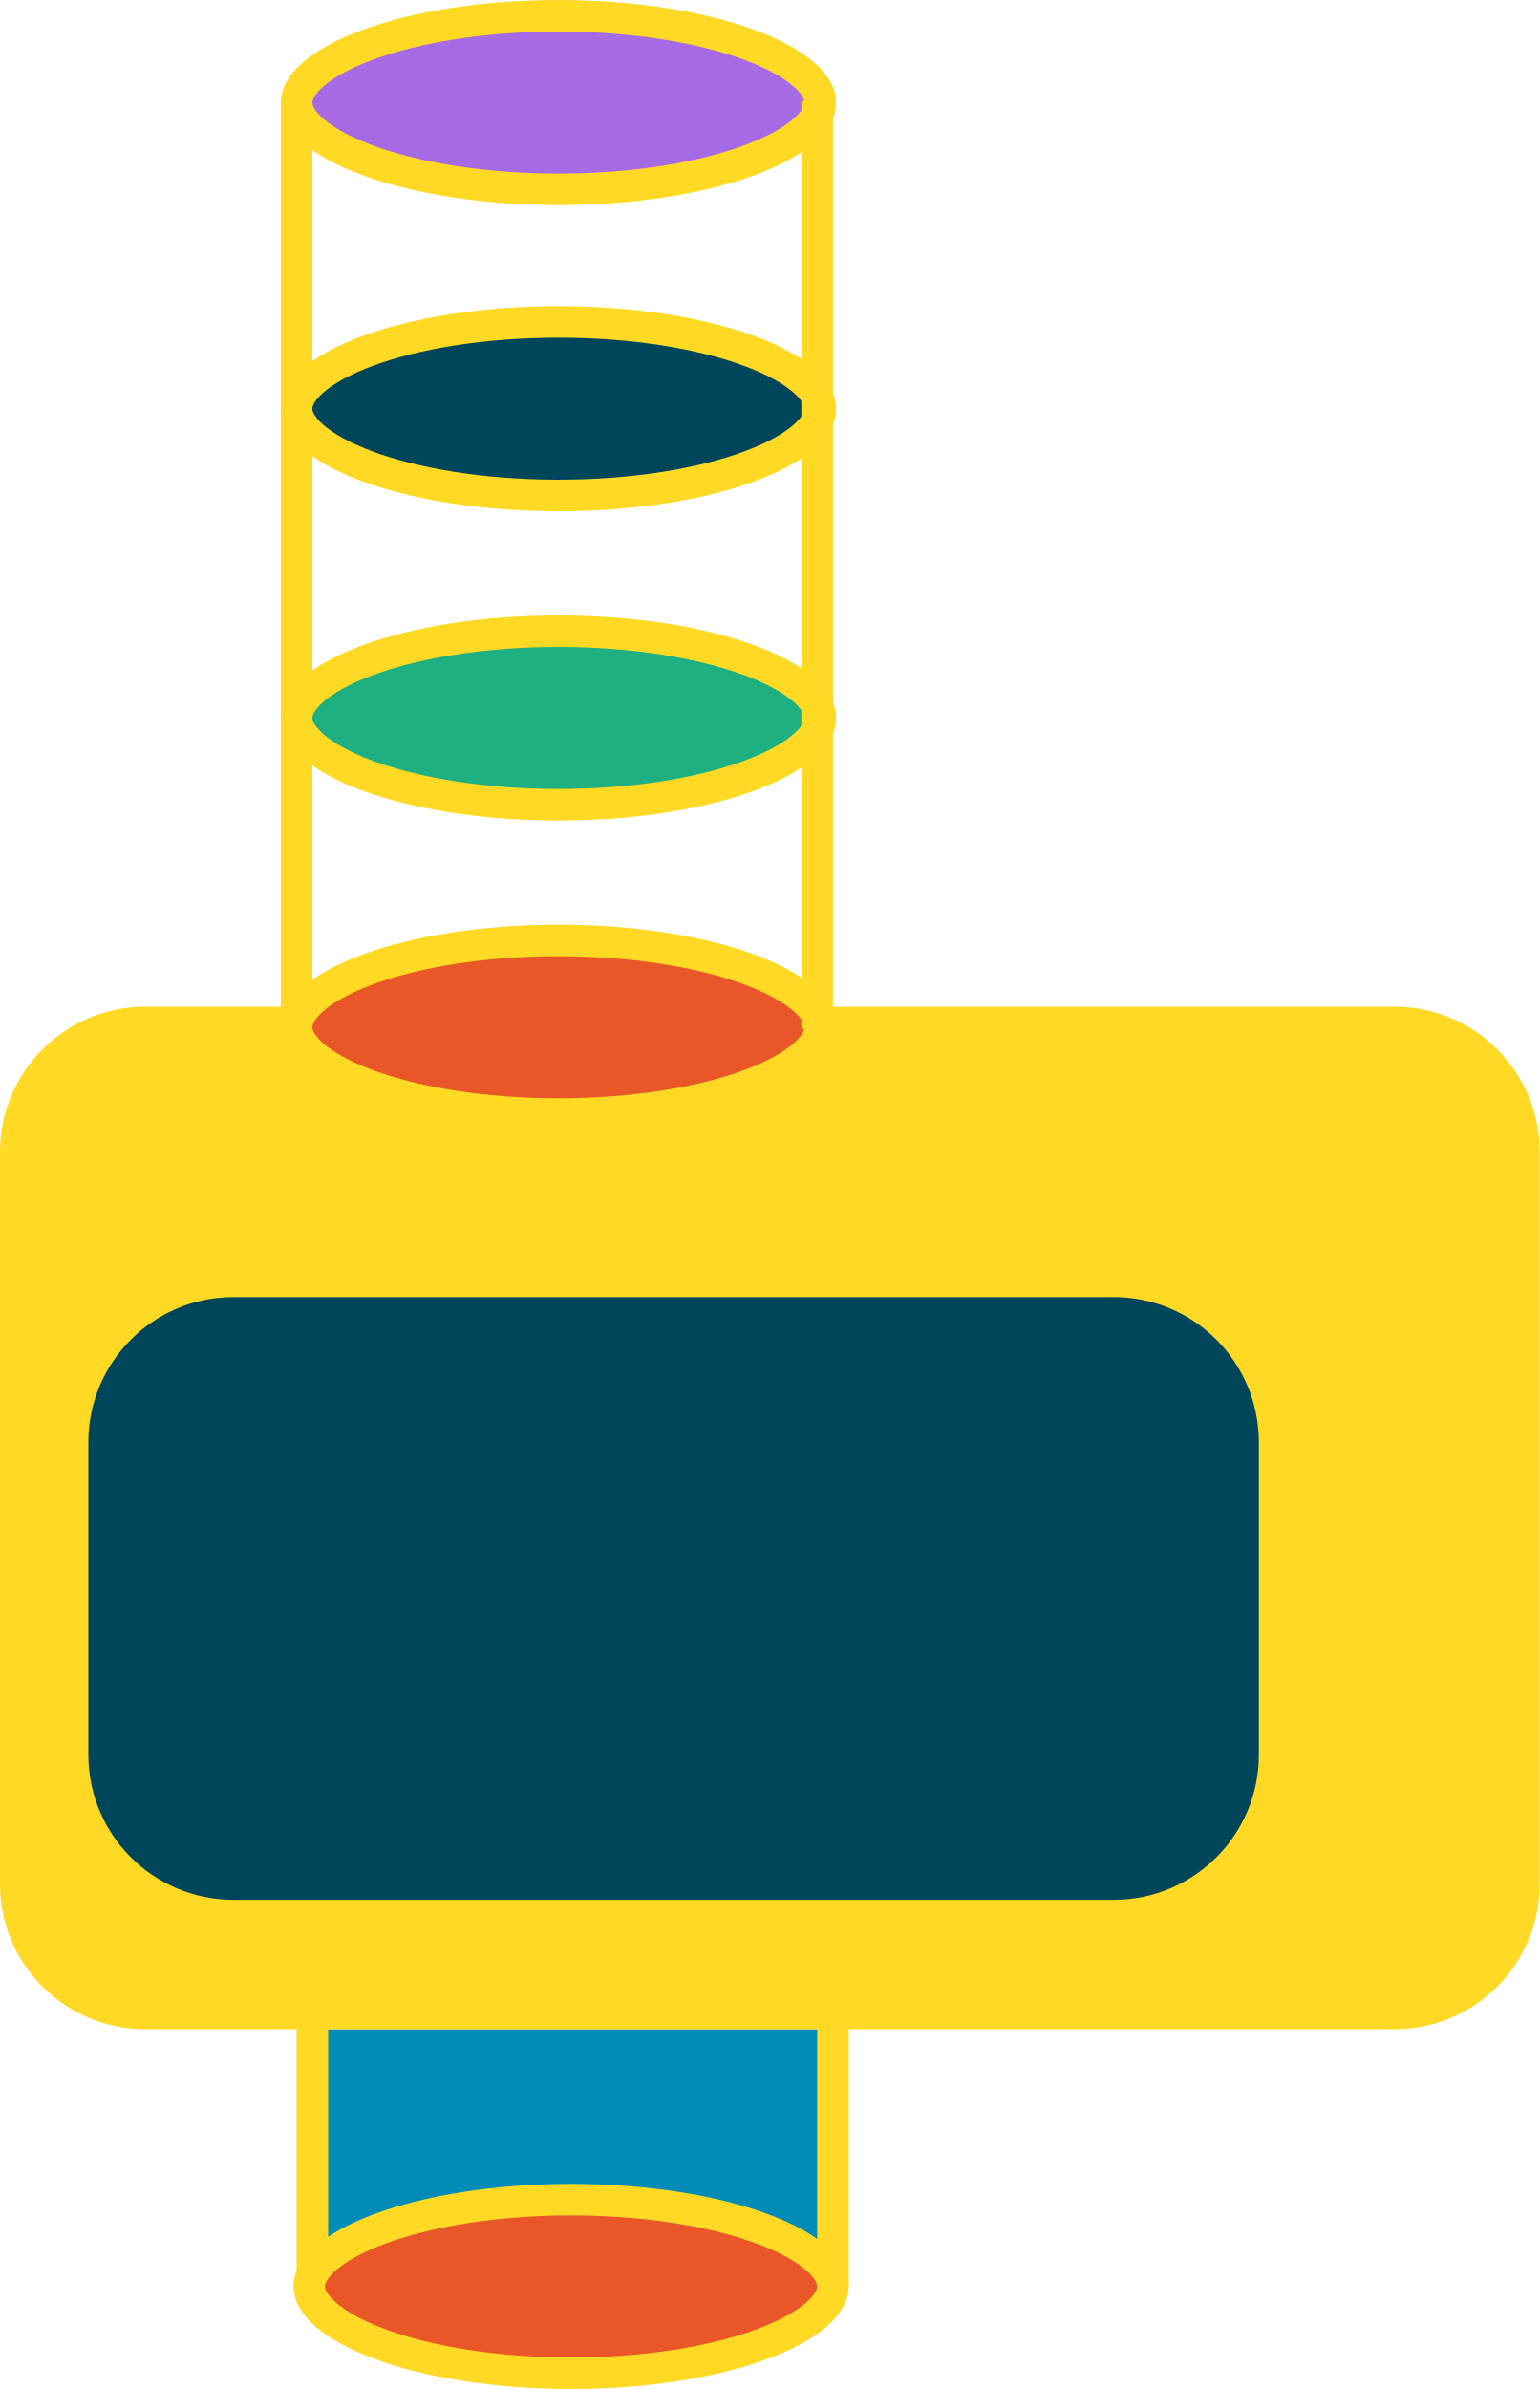
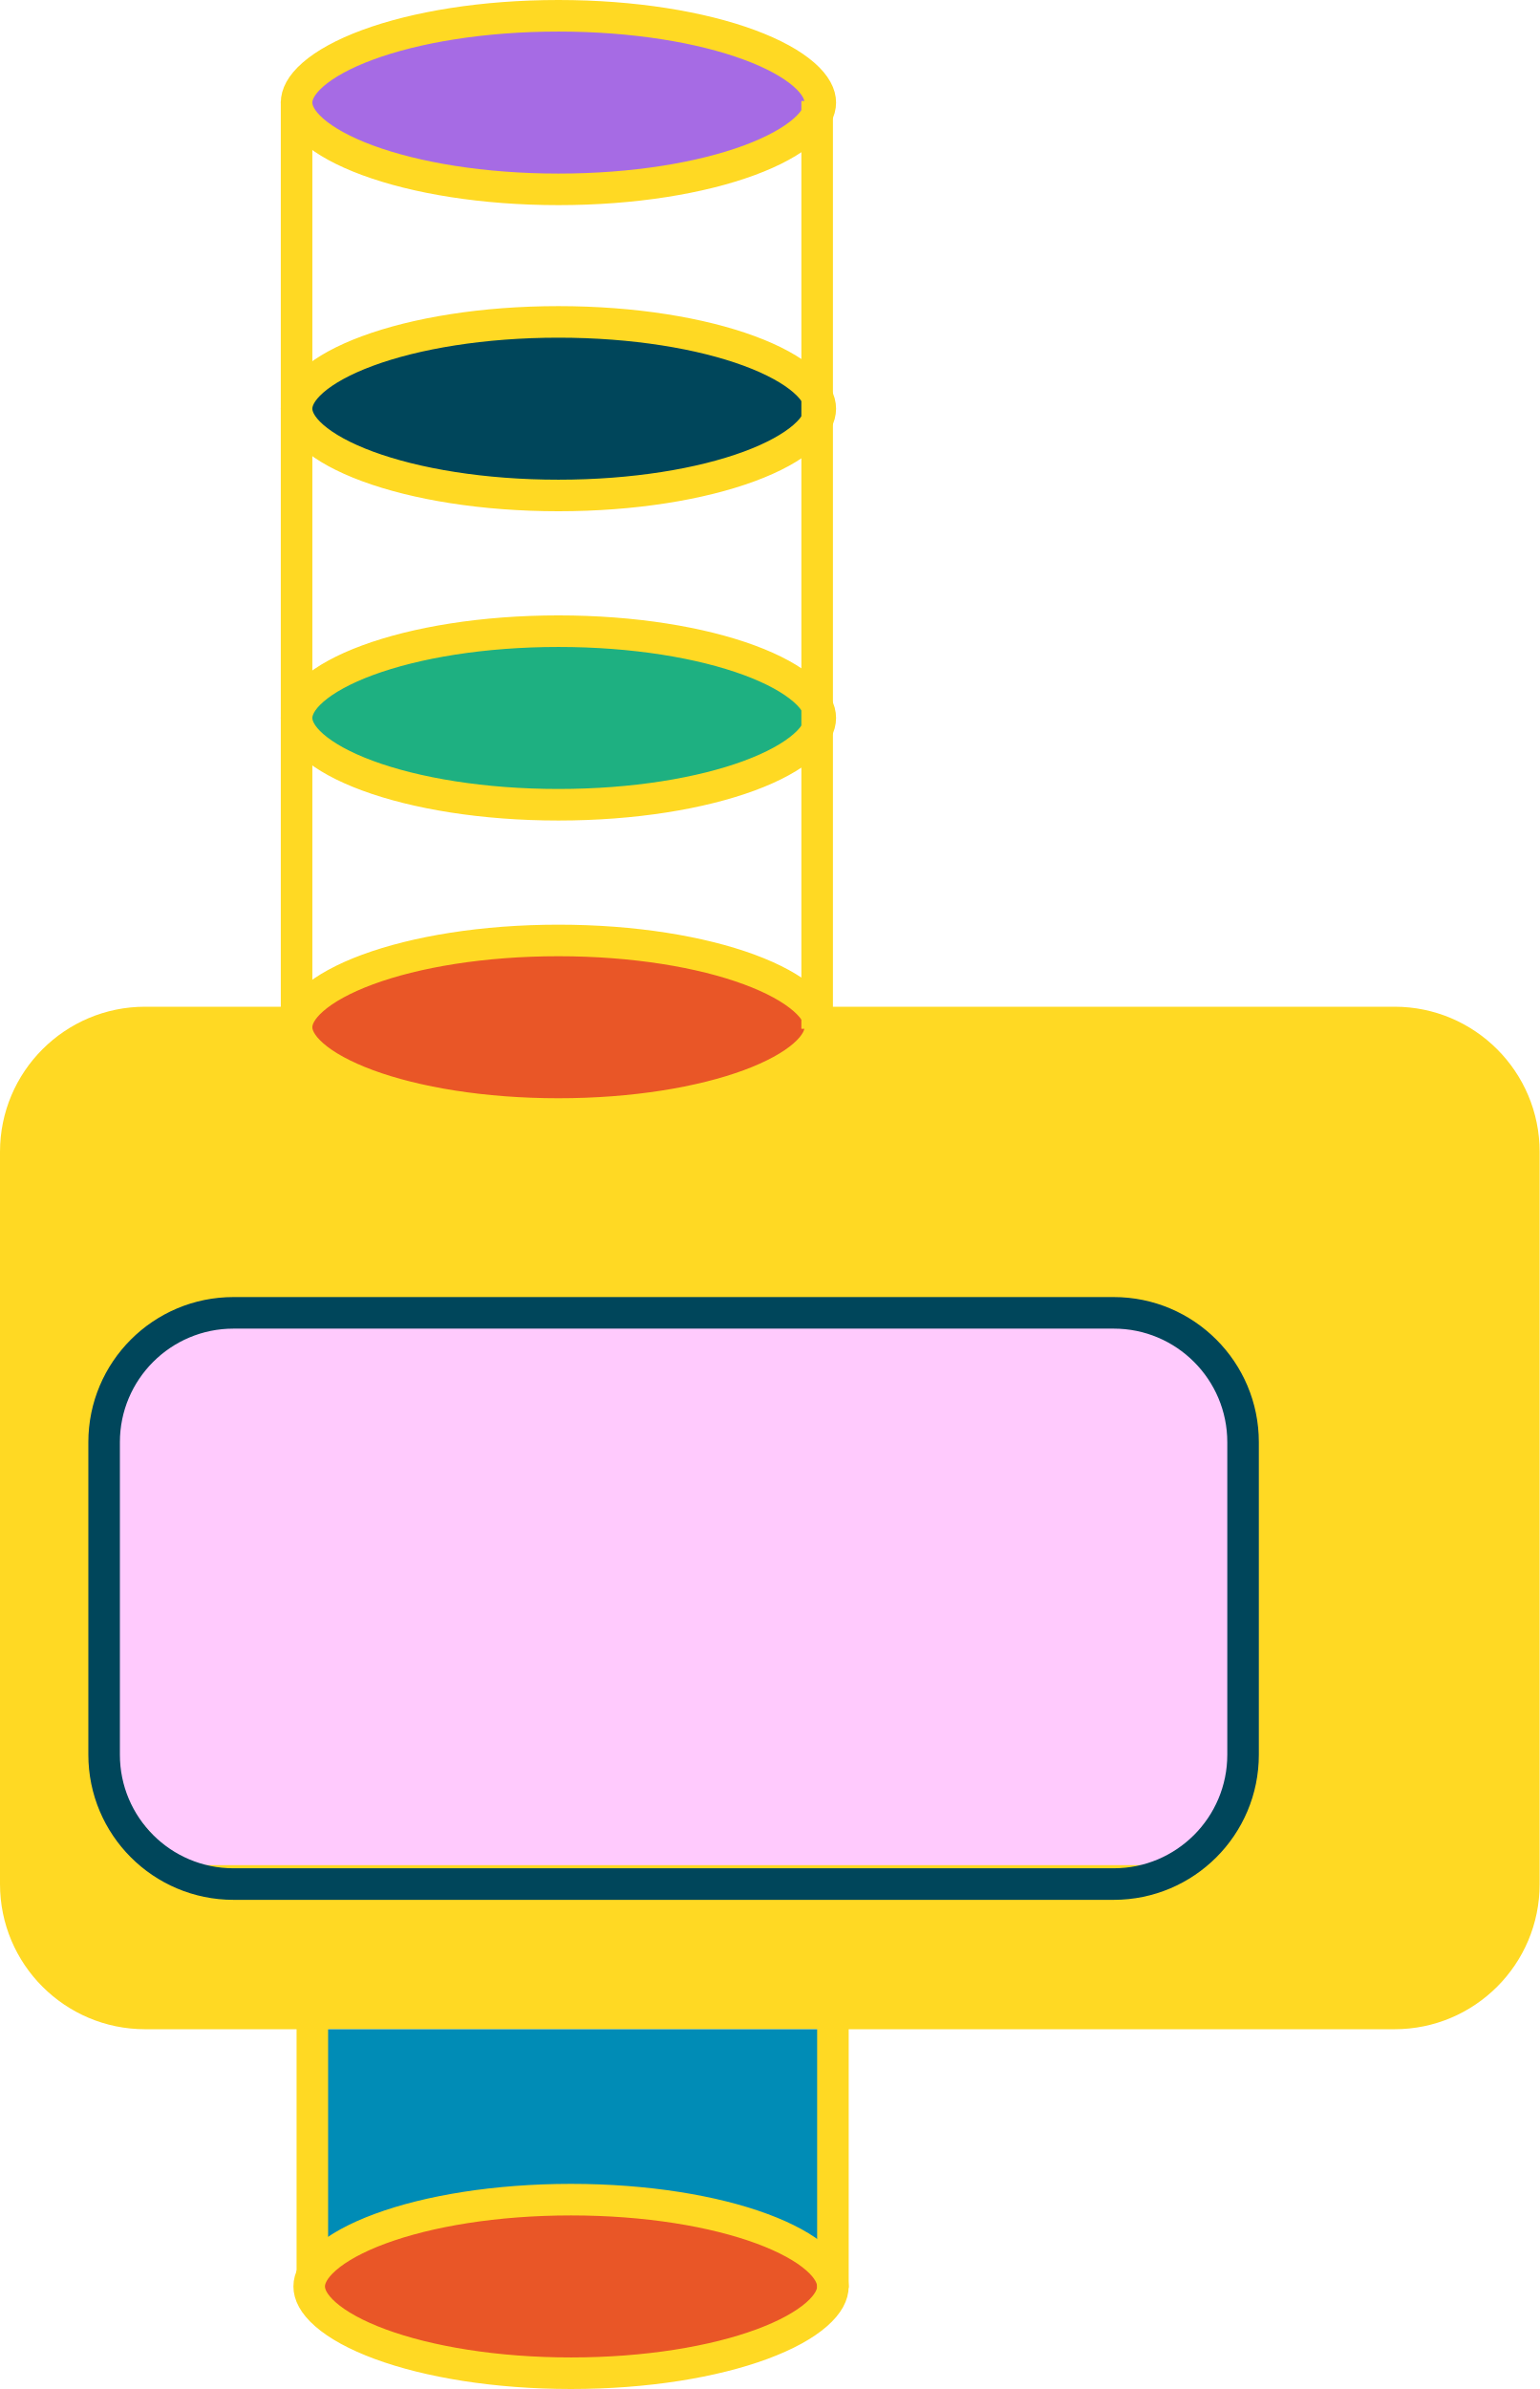
<svg xmlns="http://www.w3.org/2000/svg" width="488" height="757" viewBox="0 0 488 757" fill="none">
+   <rect y="319" width="488" height="324" rx="46" fill="#FFD923" />
+   <path d="M74.287 416L54.806 420.487L36.276 432.952L32 551.114L41.028 573.051L56.707 591H368.393L392.149 572.054L395 452.396L388.823 432.453L367.442 416H74.287Z" fill="#FFCAFD" />
  <path d="M262.036 643H98V718.457L122.431 703.558L216.166 699.713C228.464 703.238 254.856 711.921 262.036 718.457C269.215 724.994 265.027 670.876 262.036 643Z" fill="#008CB6" />
-   <rect y="319" width="488" height="324" rx="46" fill="#FFD923" />
  <rect x="89" y="326" width="294" height="10" transform="rotate(-90 89 326)" fill="#FFD923" />
  <rect x="94" y="724" width="89" height="10" transform="rotate(-90 94 724)" fill="#FFD923" />
  <path d="M260 129.5C260 132.013 258.638 135.03 254.796 138.384C250.965 141.729 245.132 144.969 237.493 147.791C222.254 153.419 200.867 157 177 157C153.133 157 131.746 153.419 116.507 147.791C108.868 144.969 103.035 141.729 99.204 138.384C95.362 135.03 94 132.013 94 129.5C94 126.987 95.362 123.97 99.204 120.616C103.035 117.271 108.868 114.031 116.507 111.209C131.746 105.581 153.133 102 177 102C200.867 102 222.254 105.581 237.493 111.209C245.132 114.031 250.965 117.271 254.796 120.616C258.638 123.97 260 126.987 260 129.5Z" fill="#00465B" stroke="#FFD923" stroke-width="10" />
  <path d="M260 227.5C260 230.013 258.638 233.03 254.796 236.384C250.965 239.729 245.132 242.969 237.493 245.791C222.254 251.419 200.867 255 177 255C153.133 255 131.746 251.419 116.507 245.791C108.868 242.969 103.035 239.729 99.204 236.384C95.362 233.03 94 230.013 94 227.5C94 224.987 95.362 221.97 99.204 218.616C103.035 215.271 108.868 212.031 116.507 209.209C131.746 203.581 153.133 200 177 200C200.867 200 222.254 203.581 237.493 209.209C245.132 212.031 250.965 215.271 254.796 218.616C258.638 221.97 260 224.987 260 227.5Z" fill="#1EB081" stroke="#FFD923" stroke-width="10" />
  <path d="M260 325.5C260 328.013 258.638 331.03 254.796 334.384C250.965 337.729 245.132 340.969 237.493 343.791C222.254 349.419 200.867 353 177 353C153.133 353 131.746 349.419 116.507 343.791C108.868 340.969 103.035 337.729 99.204 334.384C95.362 331.03 94 328.013 94 325.5C94 322.987 95.362 319.97 99.204 316.616C103.035 313.271 108.868 310.031 116.507 307.209C131.746 301.581 153.133 298 177 298C200.867 298 222.254 301.581 237.493 307.209C245.132 310.031 250.965 313.271 254.796 316.616C258.638 319.97 260 322.987 260 325.5Z" fill="#E95627" stroke="#FFD923" stroke-width="10" />
  <path d="M260 32.5C260 35.013 258.638 38.03 254.796 41.384C250.965 44.729 245.132 47.969 237.493 50.791C222.254 56.419 200.867 60 177 60C153.133 60 131.746 56.419 116.507 50.791C108.868 47.969 103.035 44.729 99.204 41.384C95.362 38.03 94 35.013 94 32.5C94 29.987 95.362 26.97 99.204 23.616C103.035 20.271 108.868 17.031 116.507 14.209C131.746 8.581 153.133 5 177 5C200.867 5 222.254 8.581 237.493 14.209C245.132 17.031 250.965 20.271 254.796 23.616C258.638 26.97 260 29.987 260 32.5Z" fill="#A66BE4" stroke="#FFD923" stroke-width="10" />
  <path d="M264 724.5C264 727.013 262.638 730.03 258.796 733.384C254.965 736.729 249.132 739.969 241.493 742.791C226.254 748.419 204.867 752 181 752C157.133 752 135.746 748.419 120.507 742.791C112.868 739.969 107.035 736.729 103.204 733.384C99.362 730.03 98 727.013 98 724.5C98 721.987 99.362 718.97 103.204 715.616C107.035 712.271 112.868 709.031 120.507 706.209C135.746 700.581 157.133 697 181 697C204.867 697 226.254 700.581 241.493 706.209C249.132 709.031 254.965 712.271 258.796 715.616C262.638 718.97 264 721.987 264 724.5Z" fill="#E95627" stroke="#FFD923" stroke-width="10" />
-   <rect x="33" y="416" width="361" height="181" rx="41" fill="#00465B" stroke="#00465B" stroke-width="10" />
  <rect x="254" y="326" width="294" height="10" transform="rotate(-90 254 326)" fill="#FFD923" />
  <rect x="259" y="725" width="89" height="10" transform="rotate(-90 259 725)" fill="#FFD923" />
+   <rect x="33" y="416" width="361" height="181" rx="41" stroke="#00465B" stroke-width="10" />
</svg>
